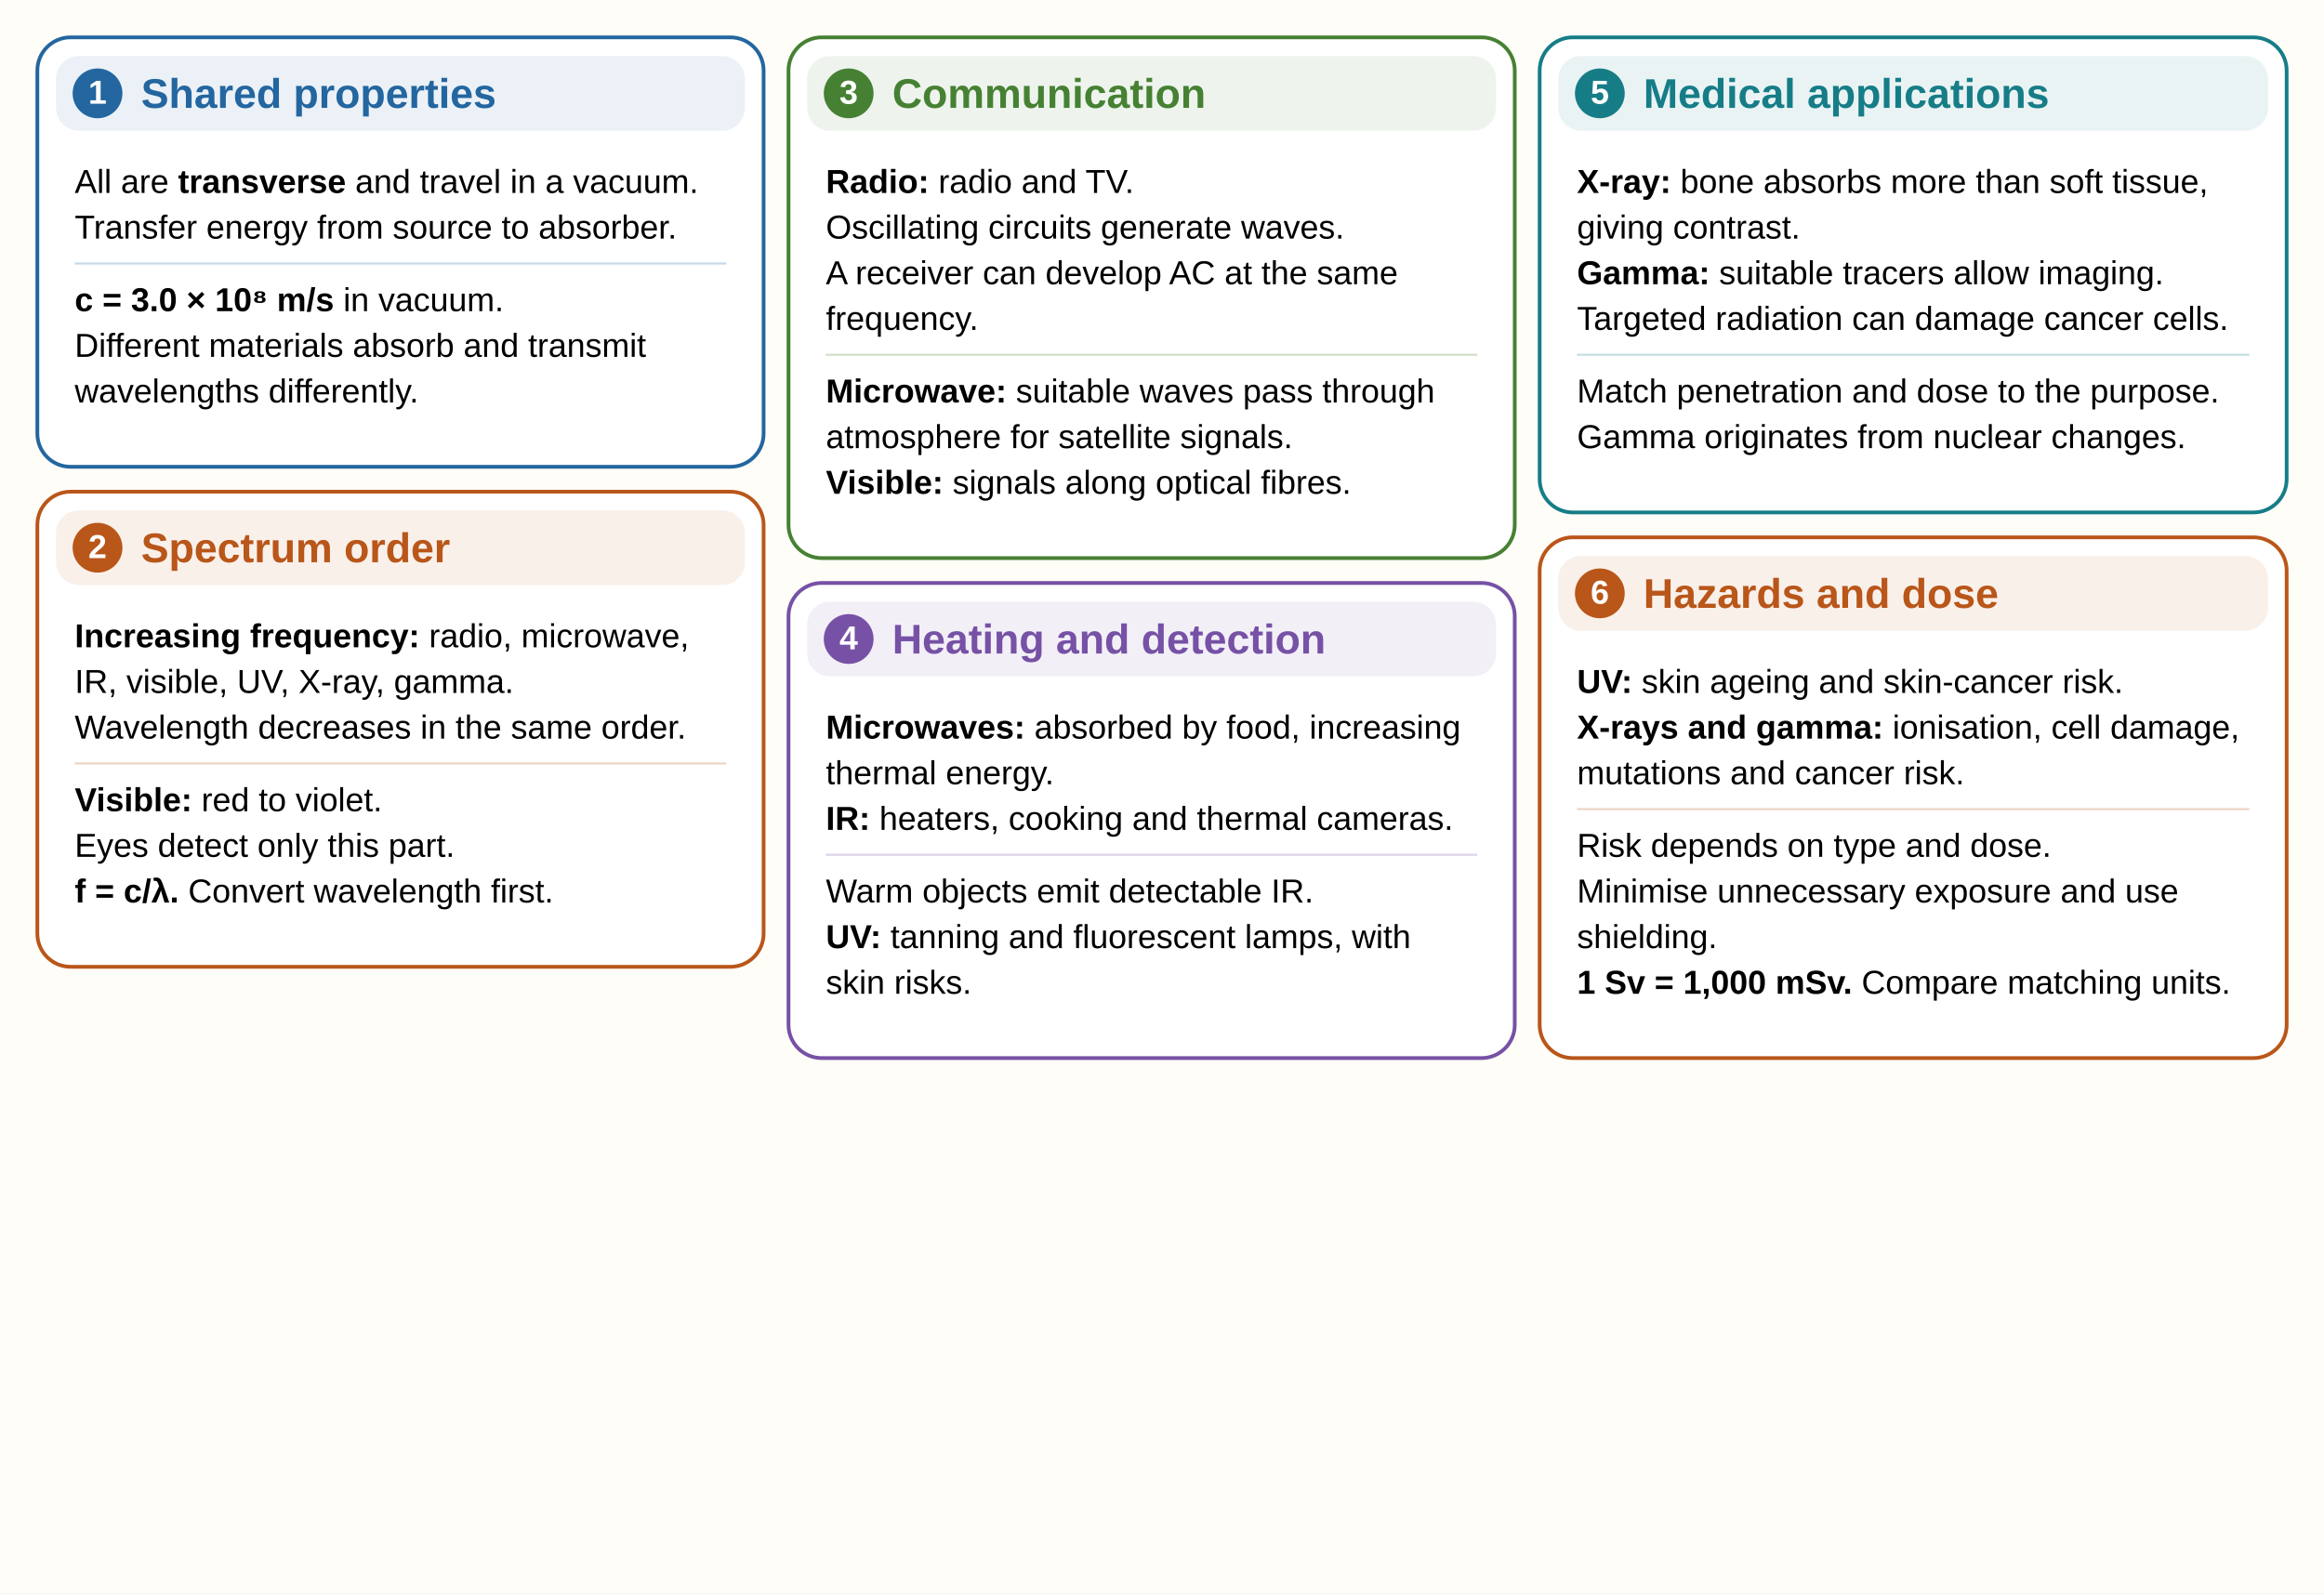
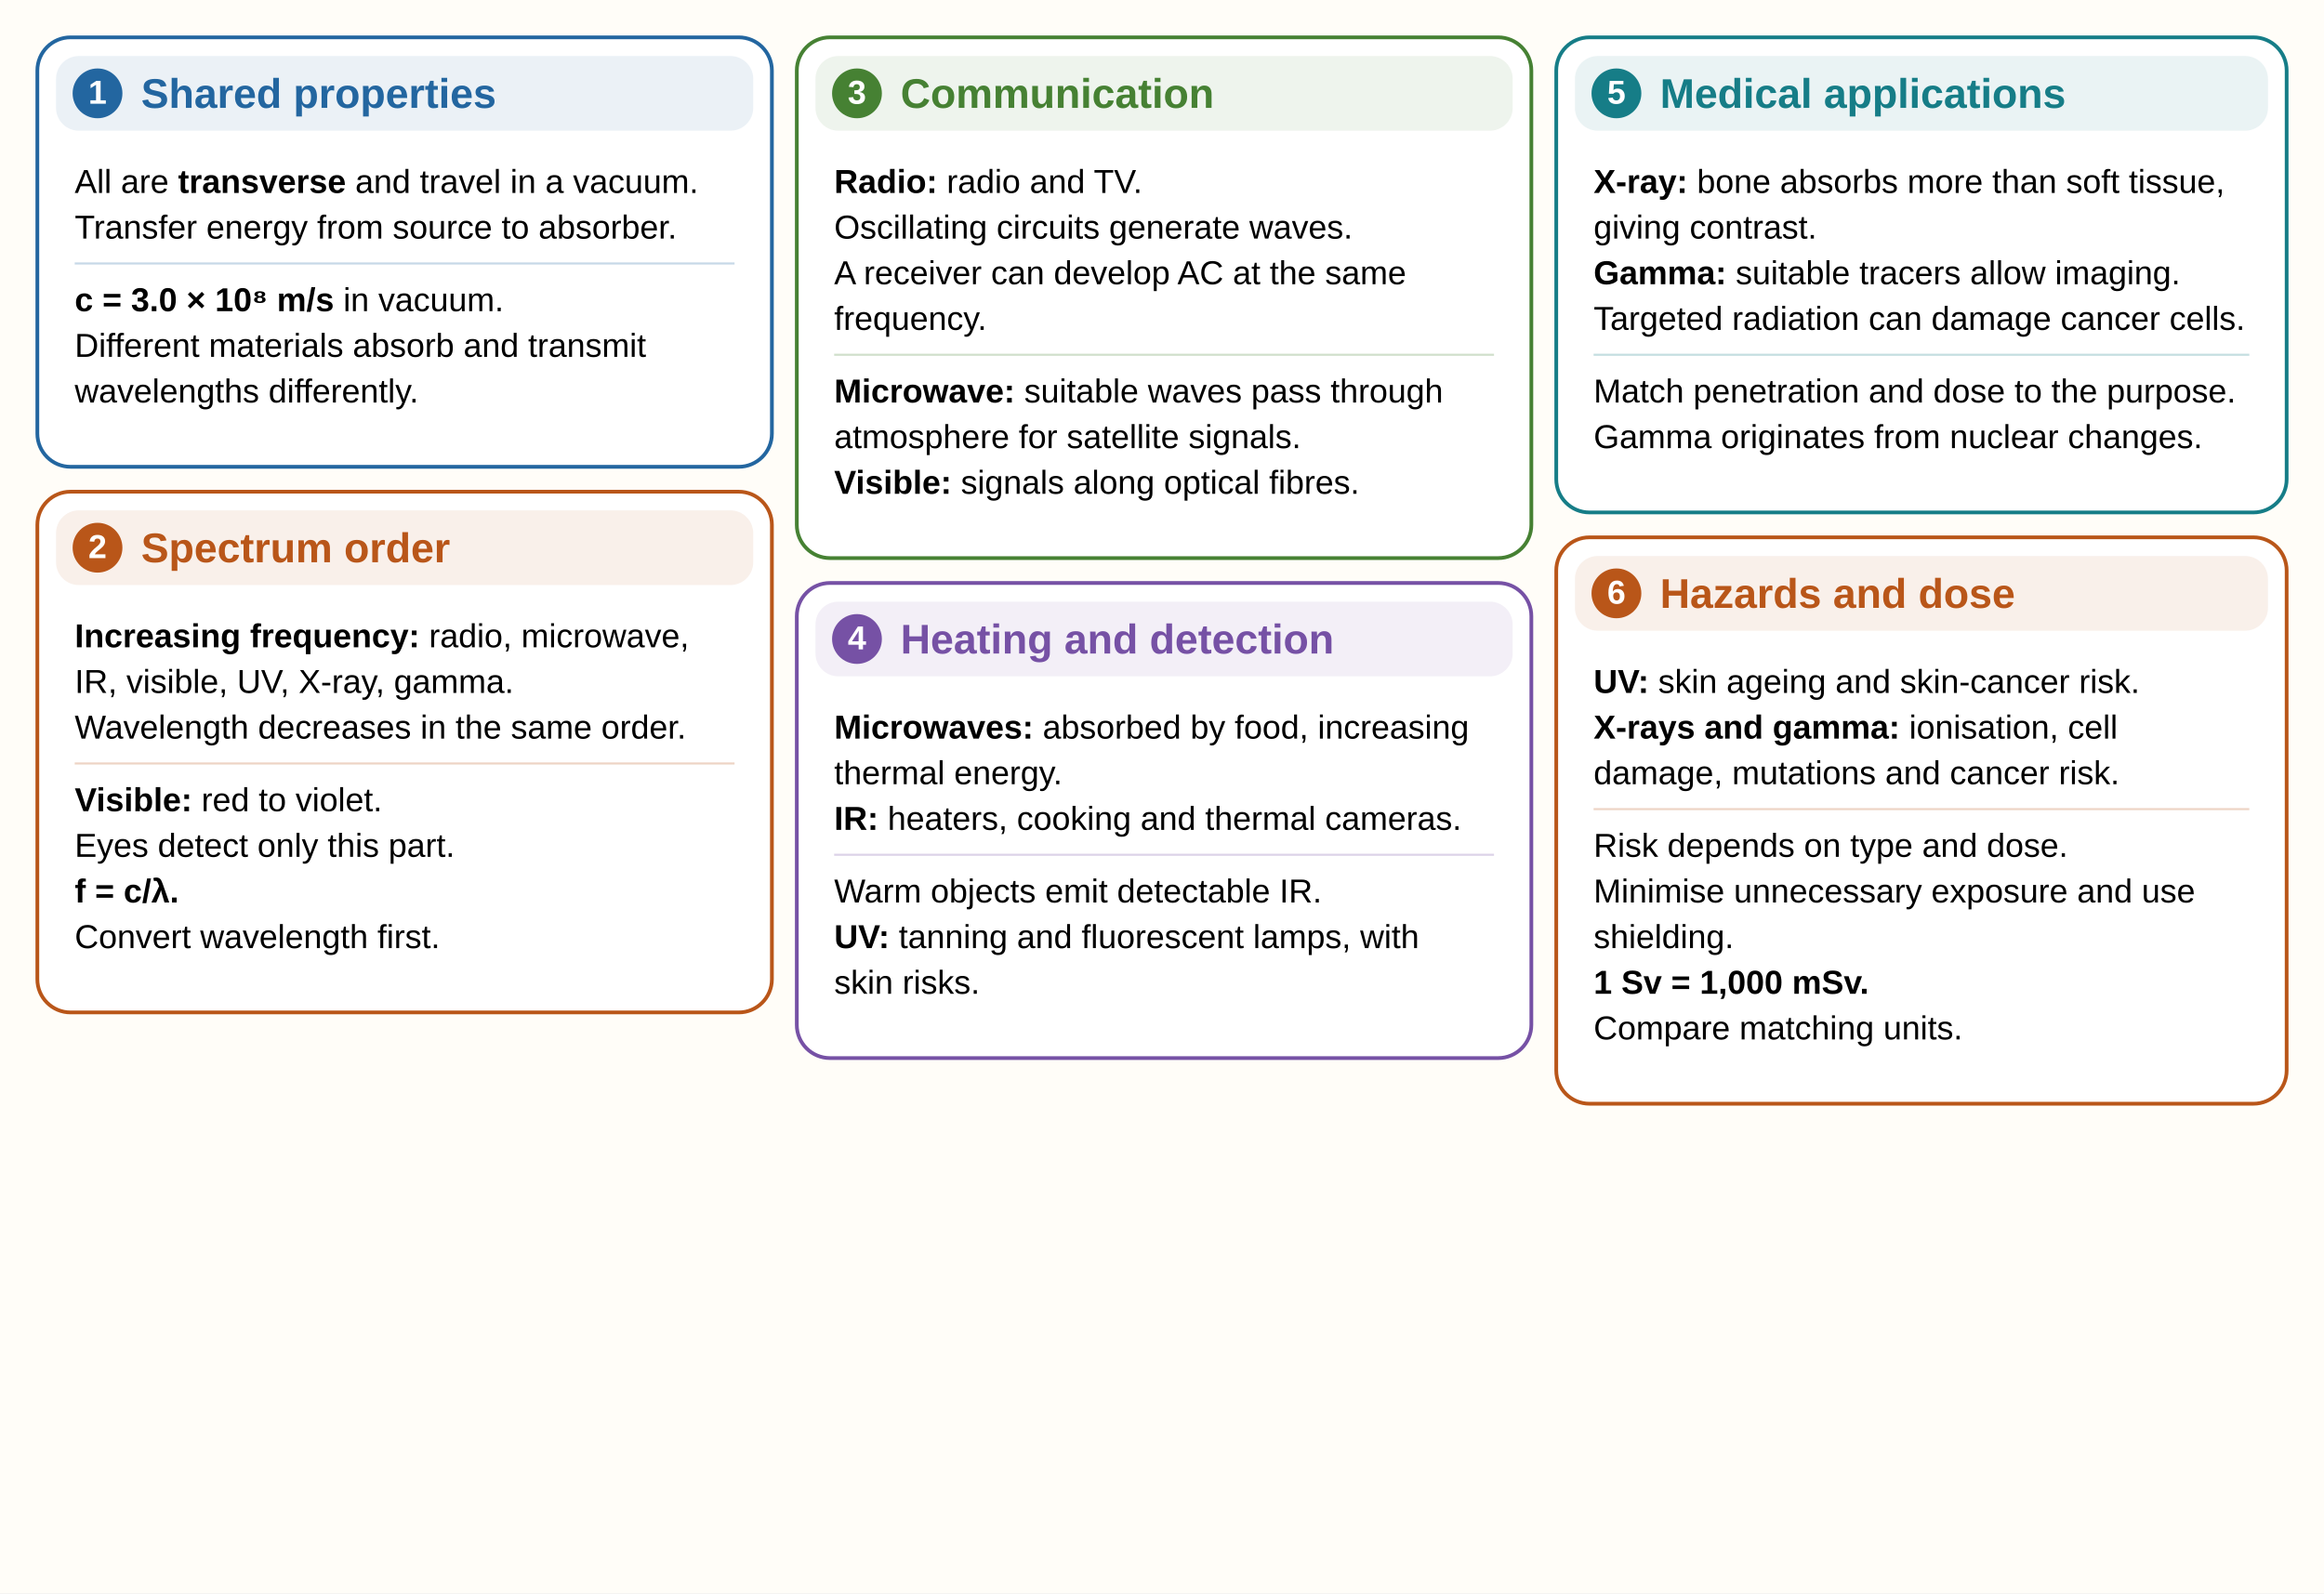
<svg xmlns="http://www.w3.org/2000/svg" width="2400" height="1645.714" viewBox="0 0 1120 768" role="img" aria-labelledby="map-title map-description" data-print-width-mm="277" font-family="Segoe UI,Arial,sans-serif">
  <defs>
    <marker id="arrow-2366a0" viewBox="0 0 10 10" refX="9" refY="5" markerWidth="4" markerHeight="4" orient="auto-start-reverse">
      <path d="M1 1L9 5L1 9" fill="none" stroke="#2366a0" stroke-width="2" stroke-linejoin="round" />
    </marker>
    <marker id="arrow-b95619" viewBox="0 0 10 10" refX="9" refY="5" markerWidth="4" markerHeight="4" orient="auto-start-reverse">
      <path d="M1 1L9 5L1 9" fill="none" stroke="#b95619" stroke-width="2" stroke-linejoin="round" />
    </marker>
    <marker id="arrow-468133" viewBox="0 0 10 10" refX="9" refY="5" markerWidth="4" markerHeight="4" orient="auto-start-reverse">
      <path d="M1 1L9 5L1 9" fill="none" stroke="#468133" stroke-width="2" stroke-linejoin="round" />
    </marker>
    <marker id="arrow-7651a5" viewBox="0 0 10 10" refX="9" refY="5" markerWidth="4" markerHeight="4" orient="auto-start-reverse">
      <path d="M1 1L9 5L1 9" fill="none" stroke="#7651a5" stroke-width="2" stroke-linejoin="round" />
    </marker>
    <marker id="arrow-167d87" viewBox="0 0 10 10" refX="9" refY="5" markerWidth="4" markerHeight="4" orient="auto-start-reverse">
      <path d="M1 1L9 5L1 9" fill="none" stroke="#167d87" stroke-width="2" stroke-linejoin="round" />
    </marker>
    <marker id="arrow-b95619" viewBox="0 0 10 10" refX="9" refY="5" markerWidth="4" markerHeight="4" orient="auto-start-reverse">
      <path d="M1 1L9 5L1 9" fill="none" stroke="#b95619" stroke-width="2" stroke-linejoin="round" />
    </marker>
  </defs>
  <rect width="1120" height="768" fill="#fffdf8" />
-   <g class="map-section" id="section-1" data-source-panel="0" data-bounds="0,0,350,207" transform="translate(18 18)">
-     <rect width="350" height="207" rx="16" fill="white" stroke="#2366a0" stroke-width="1.8" />
+   <g class="map-section" id="section-1" data-source-panel="0" data-bounds="0,0,354,207" transform="translate(18 18)">
+     <rect width="354" height="207" rx="16" fill="white" stroke="#2366a0" stroke-width="1.8" />
    <g class="section-heading">
-       <rect x="9" y="9" width="332" height="36" rx="11" fill="#2366a0" opacity=".09" />
+       <rect x="9" y="9" width="336" height="36" rx="11" fill="#2366a0" opacity=".09" />
      <circle cx="29" cy="27" r="12" fill="#2366a0" />
      <text class="diagram-label" x="29" y="32" font-size="16" fill="white" font-weight="700" text-anchor="middle">1</text>
      <text class="panel-title" x="50" y="34" font-size="20" fill="#2366a0" font-weight="700" text-anchor="start">Shared properties</text>
    </g>
    <g class="section-body">
      <text class="body-text" x="18" y="75" font-size="16" fill="#000000" font-weight="400" text-anchor="start">All are <tspan font-weight="700">transverse</tspan> and travel in a vacuum.</text>
      <text class="body-text" x="18" y="97" font-size="16" fill="#000000" font-weight="400" text-anchor="start">Transfer energy from source to absorber.</text>
-       <path class="section-divider" d="M18 109H332" stroke="#2366a0" stroke-opacity=".25" stroke-width="1" fill="none" />
+       <path class="section-divider" d="M18 109H336" stroke="#2366a0" stroke-opacity=".25" stroke-width="1" fill="none" />
      <text class="body-text" x="18" y="132" font-size="16" fill="#000000" font-weight="400" text-anchor="start">
        <tspan font-weight="700">c</tspan>
        <tspan font-weight="700">=</tspan>
        <tspan font-weight="700">3.0</tspan>
        <tspan font-weight="700">×</tspan>
        <tspan font-weight="700">10⁸</tspan>
        <tspan font-weight="700">m/s</tspan> in vacuum.</text>
      <text class="body-text" x="18" y="154" font-size="16" fill="#000000" font-weight="400" text-anchor="start">Different materials absorb and transmit</text>
      <text class="body-text" x="18" y="176" font-size="16" fill="#000000" font-weight="400" text-anchor="start">wavelengths differently.</text>
    </g>
  </g>
-   <g class="map-section" id="section-2" data-source-panel="1" data-bounds="0,0,350,229" transform="translate(18 237)">
-     <rect width="350" height="229" rx="16" fill="white" stroke="#b95619" stroke-width="1.8" />
+   <g class="map-section" id="section-2" data-source-panel="1" data-bounds="0,0,354,251" transform="translate(18 237)">
+     <rect width="354" height="251" rx="16" fill="white" stroke="#b95619" stroke-width="1.8" />
    <g class="section-heading">
-       <rect x="9" y="9" width="332" height="36" rx="11" fill="#b95619" opacity=".09" />
+       <rect x="9" y="9" width="336" height="36" rx="11" fill="#b95619" opacity=".09" />
      <circle cx="29" cy="27" r="12" fill="#b95619" />
      <text class="diagram-label" x="29" y="32" font-size="16" fill="white" font-weight="700" text-anchor="middle">2</text>
      <text class="panel-title" x="50" y="34" font-size="20" fill="#b95619" font-weight="700" text-anchor="start">Spectrum order</text>
    </g>
    <g class="section-body">
      <text class="body-text" x="18" y="75" font-size="16" fill="#000000" font-weight="400" text-anchor="start">
        <tspan font-weight="700">Increasing</tspan>
        <tspan font-weight="700">frequency:</tspan> radio, microwave,</text>
      <text class="body-text" x="18" y="97" font-size="16" fill="#000000" font-weight="400" text-anchor="start">IR, visible, UV, X-ray, gamma.</text>
      <text class="body-text" x="18" y="119" font-size="16" fill="#000000" font-weight="400" text-anchor="start">Wavelength decreases in the same order.</text>
-       <path class="section-divider" d="M18 131H332" stroke="#b95619" stroke-opacity=".25" stroke-width="1" fill="none" />
+       <path class="section-divider" d="M18 131H336" stroke="#b95619" stroke-opacity=".25" stroke-width="1" fill="none" />
      <text class="body-text" x="18" y="154" font-size="16" fill="#000000" font-weight="400" text-anchor="start">
        <tspan font-weight="700">Visible:</tspan> red to violet.</text>
      <text class="body-text" x="18" y="176" font-size="16" fill="#000000" font-weight="400" text-anchor="start">Eyes detect only this part.</text>
      <text class="body-text" x="18" y="198" font-size="16" fill="#000000" font-weight="400" text-anchor="start">
        <tspan font-weight="700">f</tspan>
        <tspan font-weight="700">=</tspan>
-         <tspan font-weight="700">c/λ.</tspan> Convert wavelength first.</text>
+         <tspan font-weight="700">c/λ.</tspan>
+       </text>
+       <text class="body-text" x="18" y="220" font-size="16" fill="#000000" font-weight="400" text-anchor="start">Convert wavelength first.</text>
    </g>
  </g>
-   <g class="map-section" id="section-3" data-source-panel="2" data-bounds="0,0,350,251" transform="translate(380 18)">
-     <rect width="350" height="251" rx="16" fill="white" stroke="#468133" stroke-width="1.8" />
+   <g class="map-section" id="section-3" data-source-panel="2" data-bounds="0,0,354,251" transform="translate(384 18)">
+     <rect width="354" height="251" rx="16" fill="white" stroke="#468133" stroke-width="1.8" />
    <g class="section-heading">
-       <rect x="9" y="9" width="332" height="36" rx="11" fill="#468133" opacity=".09" />
+       <rect x="9" y="9" width="336" height="36" rx="11" fill="#468133" opacity=".09" />
      <circle cx="29" cy="27" r="12" fill="#468133" />
      <text class="diagram-label" x="29" y="32" font-size="16" fill="white" font-weight="700" text-anchor="middle">3</text>
      <text class="panel-title" x="50" y="34" font-size="20" fill="#468133" font-weight="700" text-anchor="start">Communication</text>
    </g>
    <g class="section-body">
      <text class="body-text" x="18" y="75" font-size="16" fill="#000000" font-weight="400" text-anchor="start">
        <tspan font-weight="700">Radio:</tspan> radio and TV.</text>
      <text class="body-text" x="18" y="97" font-size="16" fill="#000000" font-weight="400" text-anchor="start">Oscillating circuits generate waves.</text>
      <text class="body-text" x="18" y="119" font-size="16" fill="#000000" font-weight="400" text-anchor="start">A receiver can develop AC at the same</text>
      <text class="body-text" x="18" y="141" font-size="16" fill="#000000" font-weight="400" text-anchor="start">frequency.</text>
-       <path class="section-divider" d="M18 153H332" stroke="#468133" stroke-opacity=".25" stroke-width="1" fill="none" />
+       <path class="section-divider" d="M18 153H336" stroke="#468133" stroke-opacity=".25" stroke-width="1" fill="none" />
      <text class="body-text" x="18" y="176" font-size="16" fill="#000000" font-weight="400" text-anchor="start">
        <tspan font-weight="700">Microwave:</tspan> suitable waves pass through</text>
      <text class="body-text" x="18" y="198" font-size="16" fill="#000000" font-weight="400" text-anchor="start">atmosphere for satellite signals.</text>
      <text class="body-text" x="18" y="220" font-size="16" fill="#000000" font-weight="400" text-anchor="start">
        <tspan font-weight="700">Visible:</tspan> signals along optical fibres.</text>
    </g>
  </g>
-   <g class="map-section" id="section-4" data-source-panel="3" data-bounds="0,0,350,229" transform="translate(380 281)">
-     <rect width="350" height="229" rx="16" fill="white" stroke="#7651a5" stroke-width="1.8" />
+   <g class="map-section" id="section-4" data-source-panel="3" data-bounds="0,0,354,229" transform="translate(384 281)">
+     <rect width="354" height="229" rx="16" fill="white" stroke="#7651a5" stroke-width="1.8" />
    <g class="section-heading">
-       <rect x="9" y="9" width="332" height="36" rx="11" fill="#7651a5" opacity=".09" />
+       <rect x="9" y="9" width="336" height="36" rx="11" fill="#7651a5" opacity=".09" />
      <circle cx="29" cy="27" r="12" fill="#7651a5" />
      <text class="diagram-label" x="29" y="32" font-size="16" fill="white" font-weight="700" text-anchor="middle">4</text>
      <text class="panel-title" x="50" y="34" font-size="20" fill="#7651a5" font-weight="700" text-anchor="start">Heating and detection</text>
    </g>
    <g class="section-body">
      <text class="body-text" x="18" y="75" font-size="16" fill="#000000" font-weight="400" text-anchor="start">
        <tspan font-weight="700">Microwaves:</tspan> absorbed by food, increasing</text>
      <text class="body-text" x="18" y="97" font-size="16" fill="#000000" font-weight="400" text-anchor="start">thermal energy.</text>
      <text class="body-text" x="18" y="119" font-size="16" fill="#000000" font-weight="400" text-anchor="start">
        <tspan font-weight="700">IR:</tspan> heaters, cooking and thermal cameras.</text>
-       <path class="section-divider" d="M18 131H332" stroke="#7651a5" stroke-opacity=".25" stroke-width="1" fill="none" />
+       <path class="section-divider" d="M18 131H336" stroke="#7651a5" stroke-opacity=".25" stroke-width="1" fill="none" />
      <text class="body-text" x="18" y="154" font-size="16" fill="#000000" font-weight="400" text-anchor="start">Warm objects emit detectable IR.</text>
      <text class="body-text" x="18" y="176" font-size="16" fill="#000000" font-weight="400" text-anchor="start">
        <tspan font-weight="700">UV:</tspan> tanning and fluorescent lamps, with</text>
      <text class="body-text" x="18" y="198" font-size="16" fill="#000000" font-weight="400" text-anchor="start">skin risks.</text>
    </g>
  </g>
-   <g class="map-section" id="section-5" data-source-panel="4" data-bounds="0,0,360,229" transform="translate(742 18)">
-     <rect width="360" height="229" rx="16" fill="white" stroke="#167d87" stroke-width="1.8" />
+   <g class="map-section" id="section-5" data-source-panel="4" data-bounds="0,0,352,229" transform="translate(750 18)">
+     <rect width="352" height="229" rx="16" fill="white" stroke="#167d87" stroke-width="1.8" />
    <g class="section-heading">
-       <rect x="9" y="9" width="342" height="36" rx="11" fill="#167d87" opacity=".09" />
+       <rect x="9" y="9" width="334" height="36" rx="11" fill="#167d87" opacity=".09" />
      <circle cx="29" cy="27" r="12" fill="#167d87" />
      <text class="diagram-label" x="29" y="32" font-size="16" fill="white" font-weight="700" text-anchor="middle">5</text>
      <text class="panel-title" x="50" y="34" font-size="20" fill="#167d87" font-weight="700" text-anchor="start">Medical applications</text>
    </g>
    <g class="section-body">
      <text class="body-text" x="18" y="75" font-size="16" fill="#000000" font-weight="400" text-anchor="start">
        <tspan font-weight="700">X-ray:</tspan> bone absorbs more than soft tissue,</text>
      <text class="body-text" x="18" y="97" font-size="16" fill="#000000" font-weight="400" text-anchor="start">giving contrast.</text>
      <text class="body-text" x="18" y="119" font-size="16" fill="#000000" font-weight="400" text-anchor="start">
        <tspan font-weight="700">Gamma:</tspan> suitable tracers allow imaging.</text>
      <text class="body-text" x="18" y="141" font-size="16" fill="#000000" font-weight="400" text-anchor="start">Targeted radiation can damage cancer cells.</text>
-       <path class="section-divider" d="M18 153H342" stroke="#167d87" stroke-opacity=".25" stroke-width="1" fill="none" />
+       <path class="section-divider" d="M18 153H334" stroke="#167d87" stroke-opacity=".25" stroke-width="1" fill="none" />
      <text class="body-text" x="18" y="176" font-size="16" fill="#000000" font-weight="400" text-anchor="start">Match penetration and dose to the purpose.</text>
      <text class="body-text" x="18" y="198" font-size="16" fill="#000000" font-weight="400" text-anchor="start">Gamma originates from nuclear changes.</text>
    </g>
  </g>
-   <g class="map-section" id="section-6" data-source-panel="5" data-bounds="0,0,360,251" transform="translate(742 259)">
-     <rect width="360" height="251" rx="16" fill="white" stroke="#b95619" stroke-width="1.8" />
+   <g class="map-section" id="section-6" data-source-panel="5" data-bounds="0,0,352,273" transform="translate(750 259)">
+     <rect width="352" height="273" rx="16" fill="white" stroke="#b95619" stroke-width="1.8" />
    <g class="section-heading">
-       <rect x="9" y="9" width="342" height="36" rx="11" fill="#b95619" opacity=".09" />
+       <rect x="9" y="9" width="334" height="36" rx="11" fill="#b95619" opacity=".09" />
      <circle cx="29" cy="27" r="12" fill="#b95619" />
      <text class="diagram-label" x="29" y="32" font-size="16" fill="white" font-weight="700" text-anchor="middle">6</text>
      <text class="panel-title" x="50" y="34" font-size="20" fill="#b95619" font-weight="700" text-anchor="start">Hazards and dose</text>
    </g>
    <g class="section-body">
      <text class="body-text" x="18" y="75" font-size="16" fill="#000000" font-weight="400" text-anchor="start">
        <tspan font-weight="700">UV:</tspan> skin ageing and skin-cancer risk.</text>
      <text class="body-text" x="18" y="97" font-size="16" fill="#000000" font-weight="400" text-anchor="start">
        <tspan font-weight="700">X-rays</tspan>
        <tspan font-weight="700">and</tspan>
-         <tspan font-weight="700">gamma:</tspan> ionisation, cell damage,</text>
-       <text class="body-text" x="18" y="119" font-size="16" fill="#000000" font-weight="400" text-anchor="start">mutations and cancer risk.</text>
-       <path class="section-divider" d="M18 131H342" stroke="#b95619" stroke-opacity=".25" stroke-width="1" fill="none" />
+         <tspan font-weight="700">gamma:</tspan> ionisation, cell</text>
+       <text class="body-text" x="18" y="119" font-size="16" fill="#000000" font-weight="400" text-anchor="start">damage, mutations and cancer risk.</text>
+       <path class="section-divider" d="M18 131H334" stroke="#b95619" stroke-opacity=".25" stroke-width="1" fill="none" />
      <text class="body-text" x="18" y="154" font-size="16" fill="#000000" font-weight="400" text-anchor="start">Risk depends on type and dose.</text>
      <text class="body-text" x="18" y="176" font-size="16" fill="#000000" font-weight="400" text-anchor="start">Minimise unnecessary exposure and use</text>
      <text class="body-text" x="18" y="198" font-size="16" fill="#000000" font-weight="400" text-anchor="start">shielding.</text>
      <text class="body-text" x="18" y="220" font-size="16" fill="#000000" font-weight="400" text-anchor="start">
        <tspan font-weight="700">1</tspan>
        <tspan font-weight="700">Sv</tspan>
        <tspan font-weight="700">=</tspan>
        <tspan font-weight="700">1,000</tspan>
-         <tspan font-weight="700">mSv.</tspan> Compare matching units.</text>
+         <tspan font-weight="700">mSv.</tspan>
+       </text>
+       <text class="body-text" x="18" y="242" font-size="16" fill="#000000" font-weight="400" text-anchor="start">Compare matching units.</text>
    </g>
  </g>
</svg>
